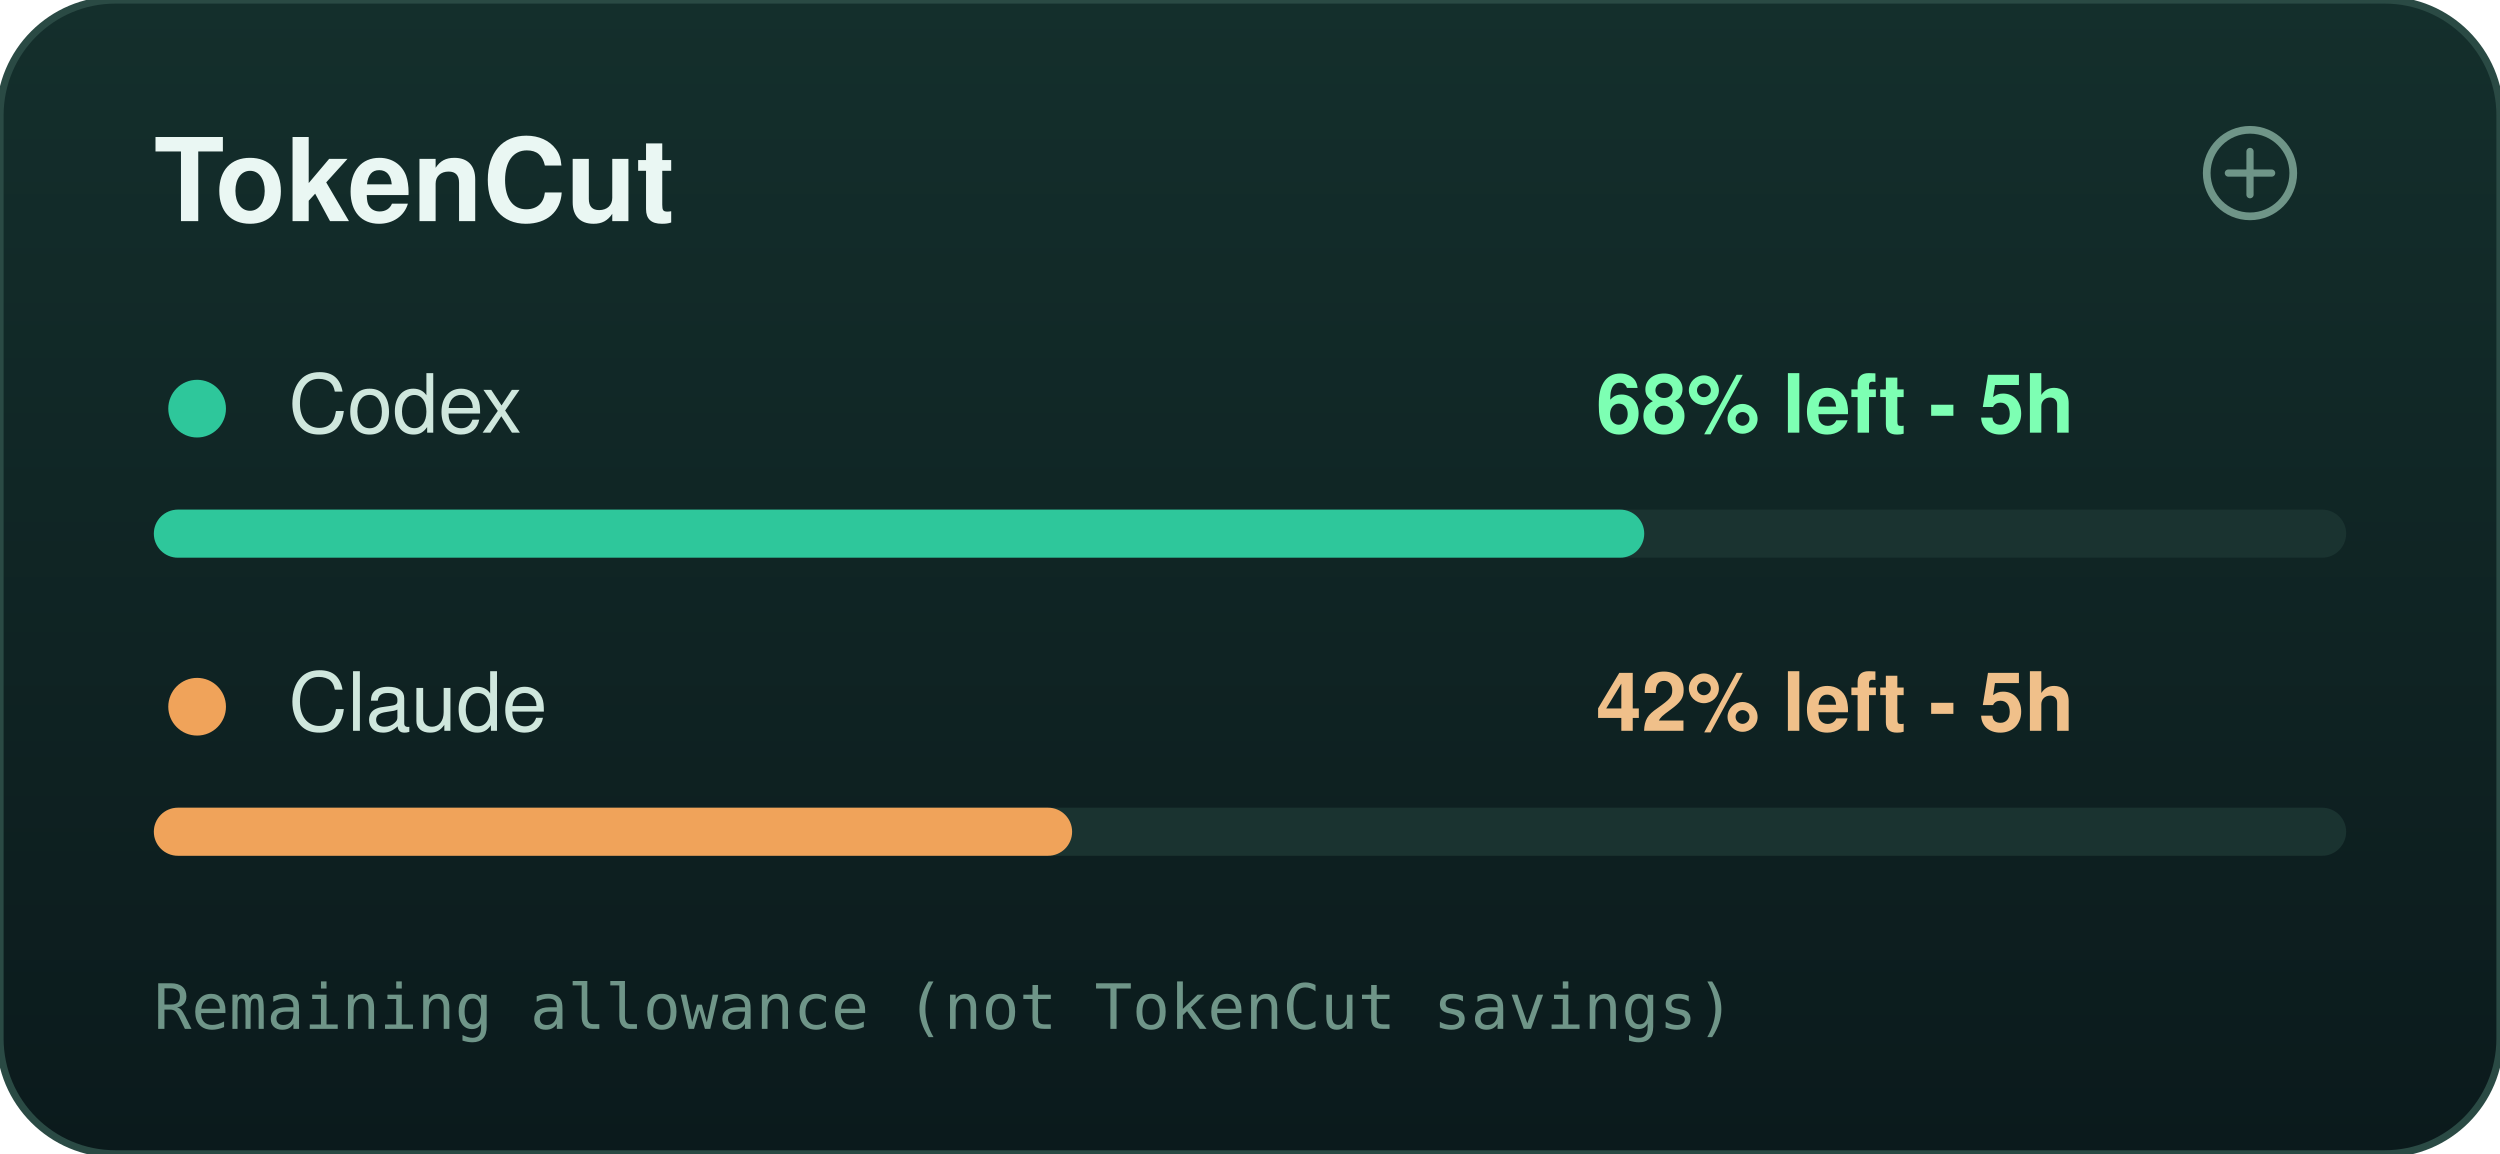
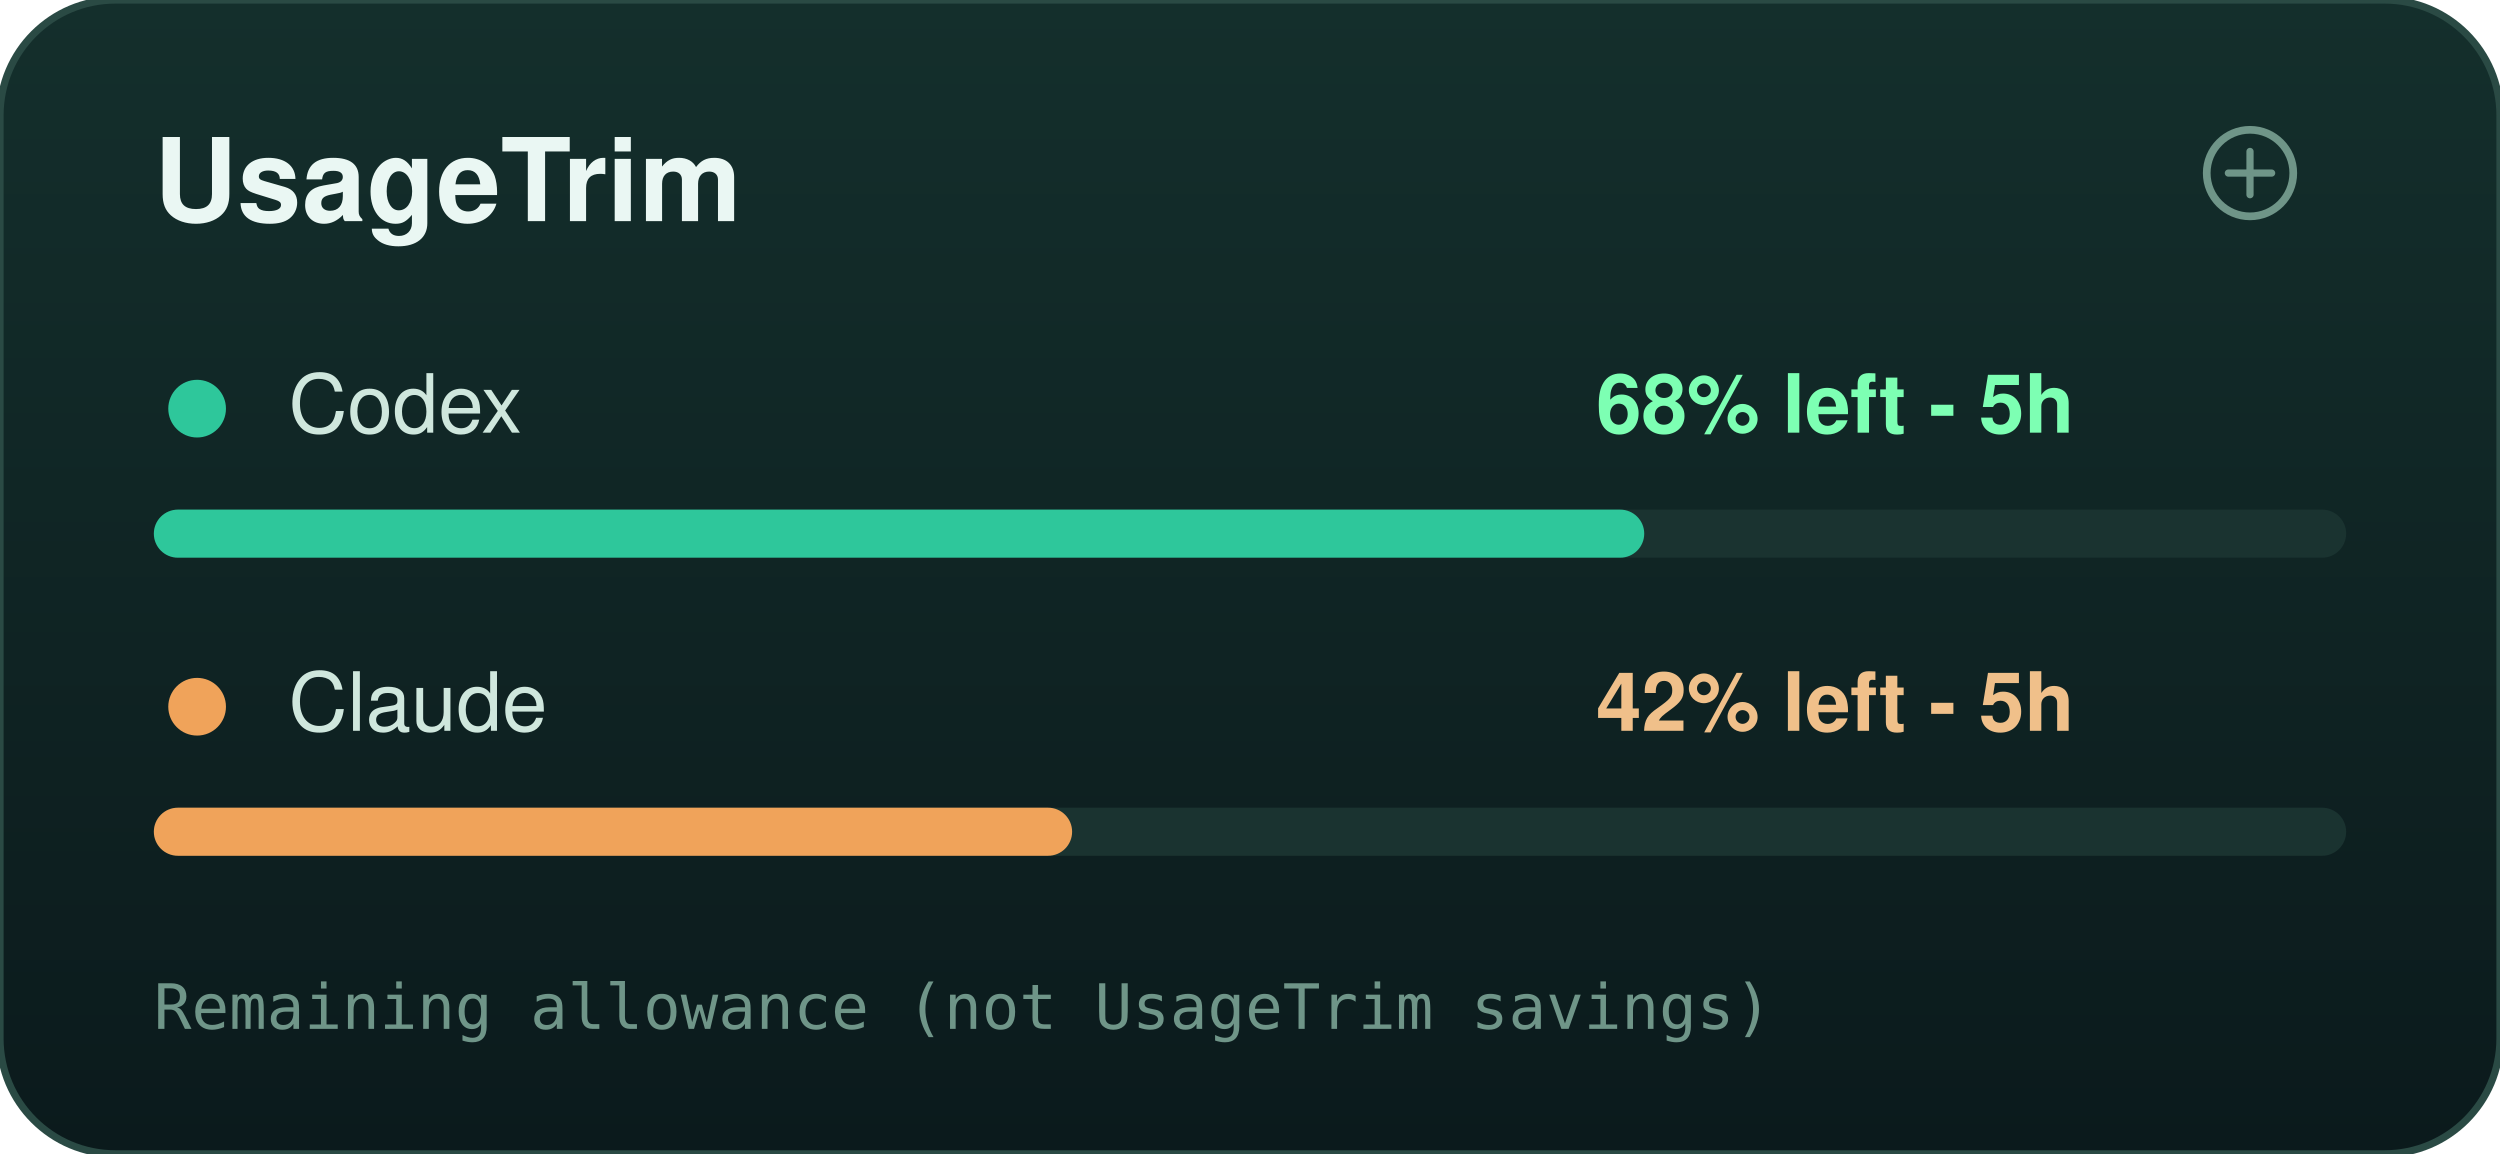
<svg xmlns="http://www.w3.org/2000/svg" width="520" height="240" viewBox="0 0 520 240">
  <defs>
    <linearGradient id="card" x1="0" y1="0" x2="0" y2="1">
      <stop offset="0%" stop-color="#142f2c" />
      <stop offset="100%" stop-color="#0b1a1c" />
    </linearGradient>
    <style>
      .sans { font-family: ui-sans-serif, -apple-system, BlinkMacSystemFont, "Segoe UI", Helvetica, Arial, sans-serif; }
      .mono { font-family: ui-monospace, SFMono-Regular, Menlo, Monaco, Consolas, monospace; }
    </style>
  </defs>
  <rect width="520" height="240" rx="24" fill="url(#card)" stroke="#2a4a44" stroke-width="1.5" />
-   <text x="32" y="46" class="sans" font-size="24" font-weight="700" fill="#eaf7f3">TokenCut</text>
+   <text x="32" y="46" class="sans" font-size="24" font-weight="700" fill="#eaf7f3">UsageTrim</text>
  <circle cx="468" cy="36" r="9" fill="none" stroke="#6f9588" stroke-width="1.6" />
  <path d="M463.5 36h9M468 31.5v9" stroke="#6f9588" stroke-width="1.5" stroke-linecap="round" />
  <g transform="translate(32, 74)">
    <circle cx="9" cy="11" r="6" fill="#2ec79b" />
    <text x="28" y="16" class="sans" font-size="17" fill="#cfe7dd">Codex</text>
    <text x="300" y="16" class="sans" font-size="17" font-weight="700" fill="#7dffb3">68% left - 5h</text>
    <rect x="0" y="32" width="456" height="10" rx="5" fill="#1a3330" />
    <rect x="0" y="32" width="310" height="10" rx="5" fill="#2ec79b" />
  </g>
  <g transform="translate(32, 136)">
    <circle cx="9" cy="11" r="6" fill="#f0a35a" />
    <text x="28" y="16" class="sans" font-size="17" fill="#cfe7dd">Claude</text>
    <text x="300" y="16" class="sans" font-size="17" font-weight="700" fill="#f0c08a">42% left - 5h</text>
    <rect x="0" y="32" width="456" height="10" rx="5" fill="#1a3330" />
    <rect x="0" y="32" width="191" height="10" rx="5" fill="#f0a35a" />
  </g>
-   <text x="32" y="214" class="mono" font-size="13" fill="#6f9588">Remaining allowance (not TokenCut savings)</text>
+   <text x="32" y="214" class="mono" font-size="13" fill="#6f9588">Remaining allowance (not UsageTrim savings)</text>
</svg>
